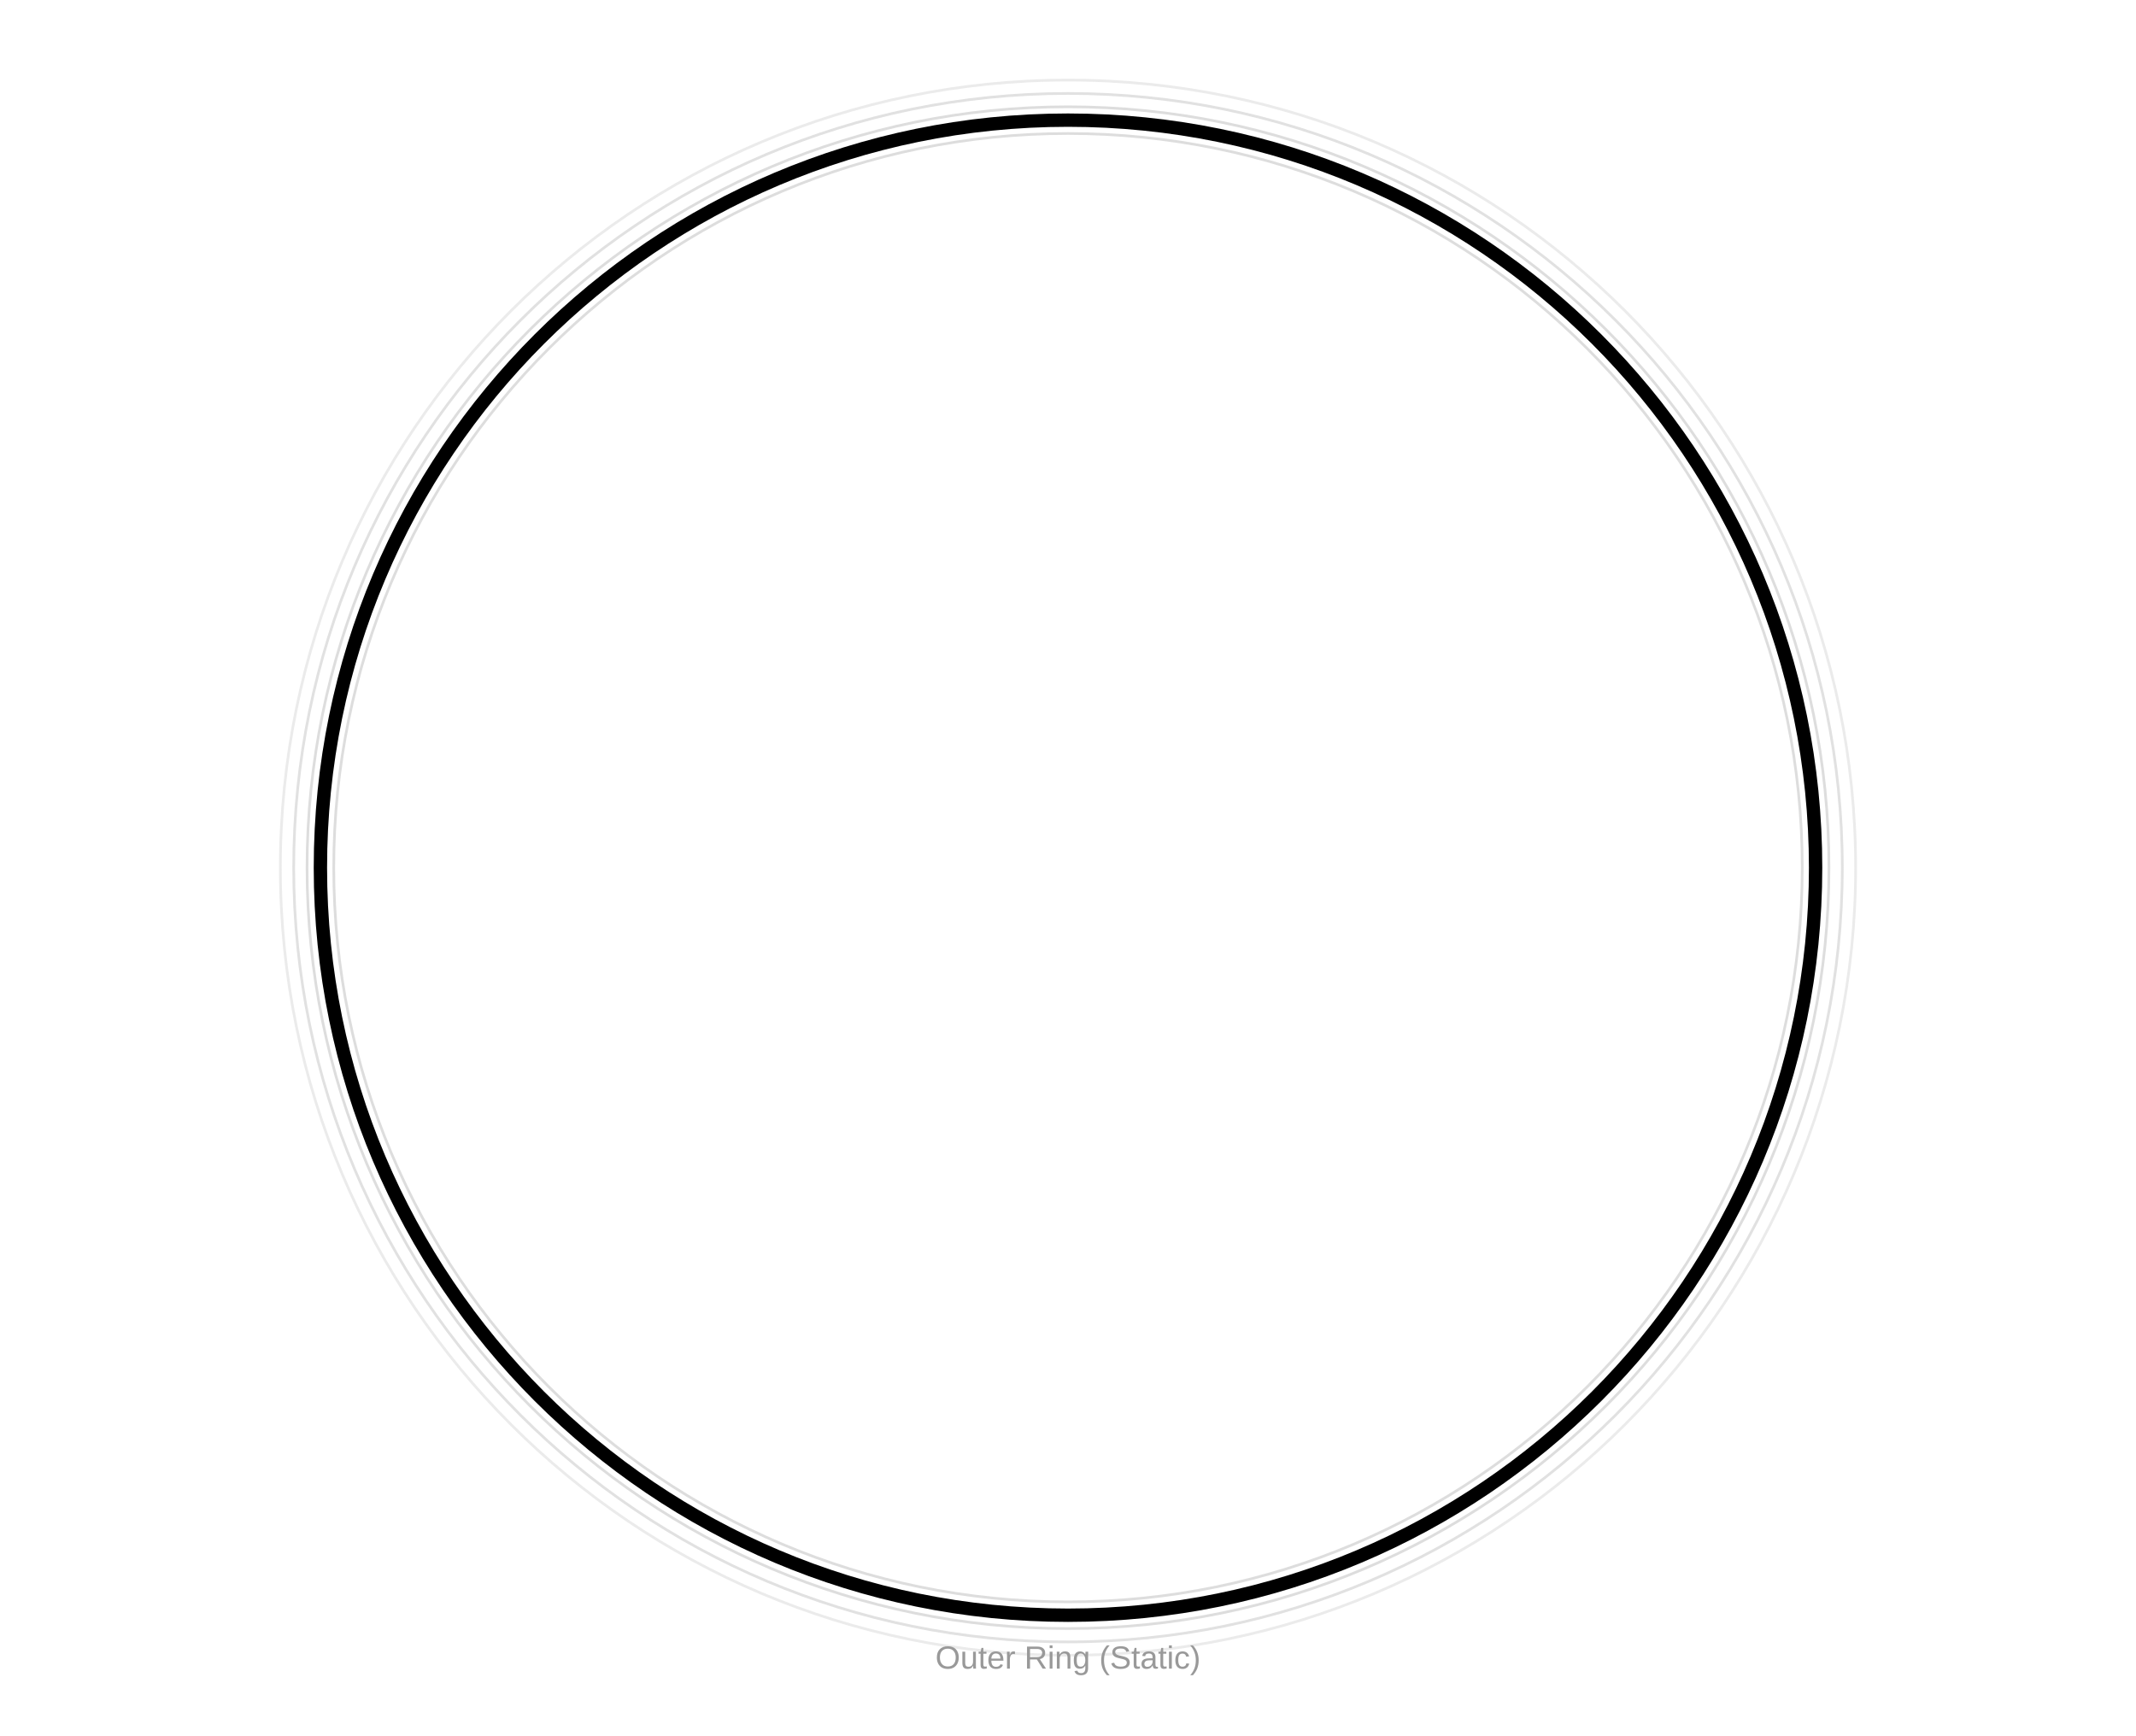
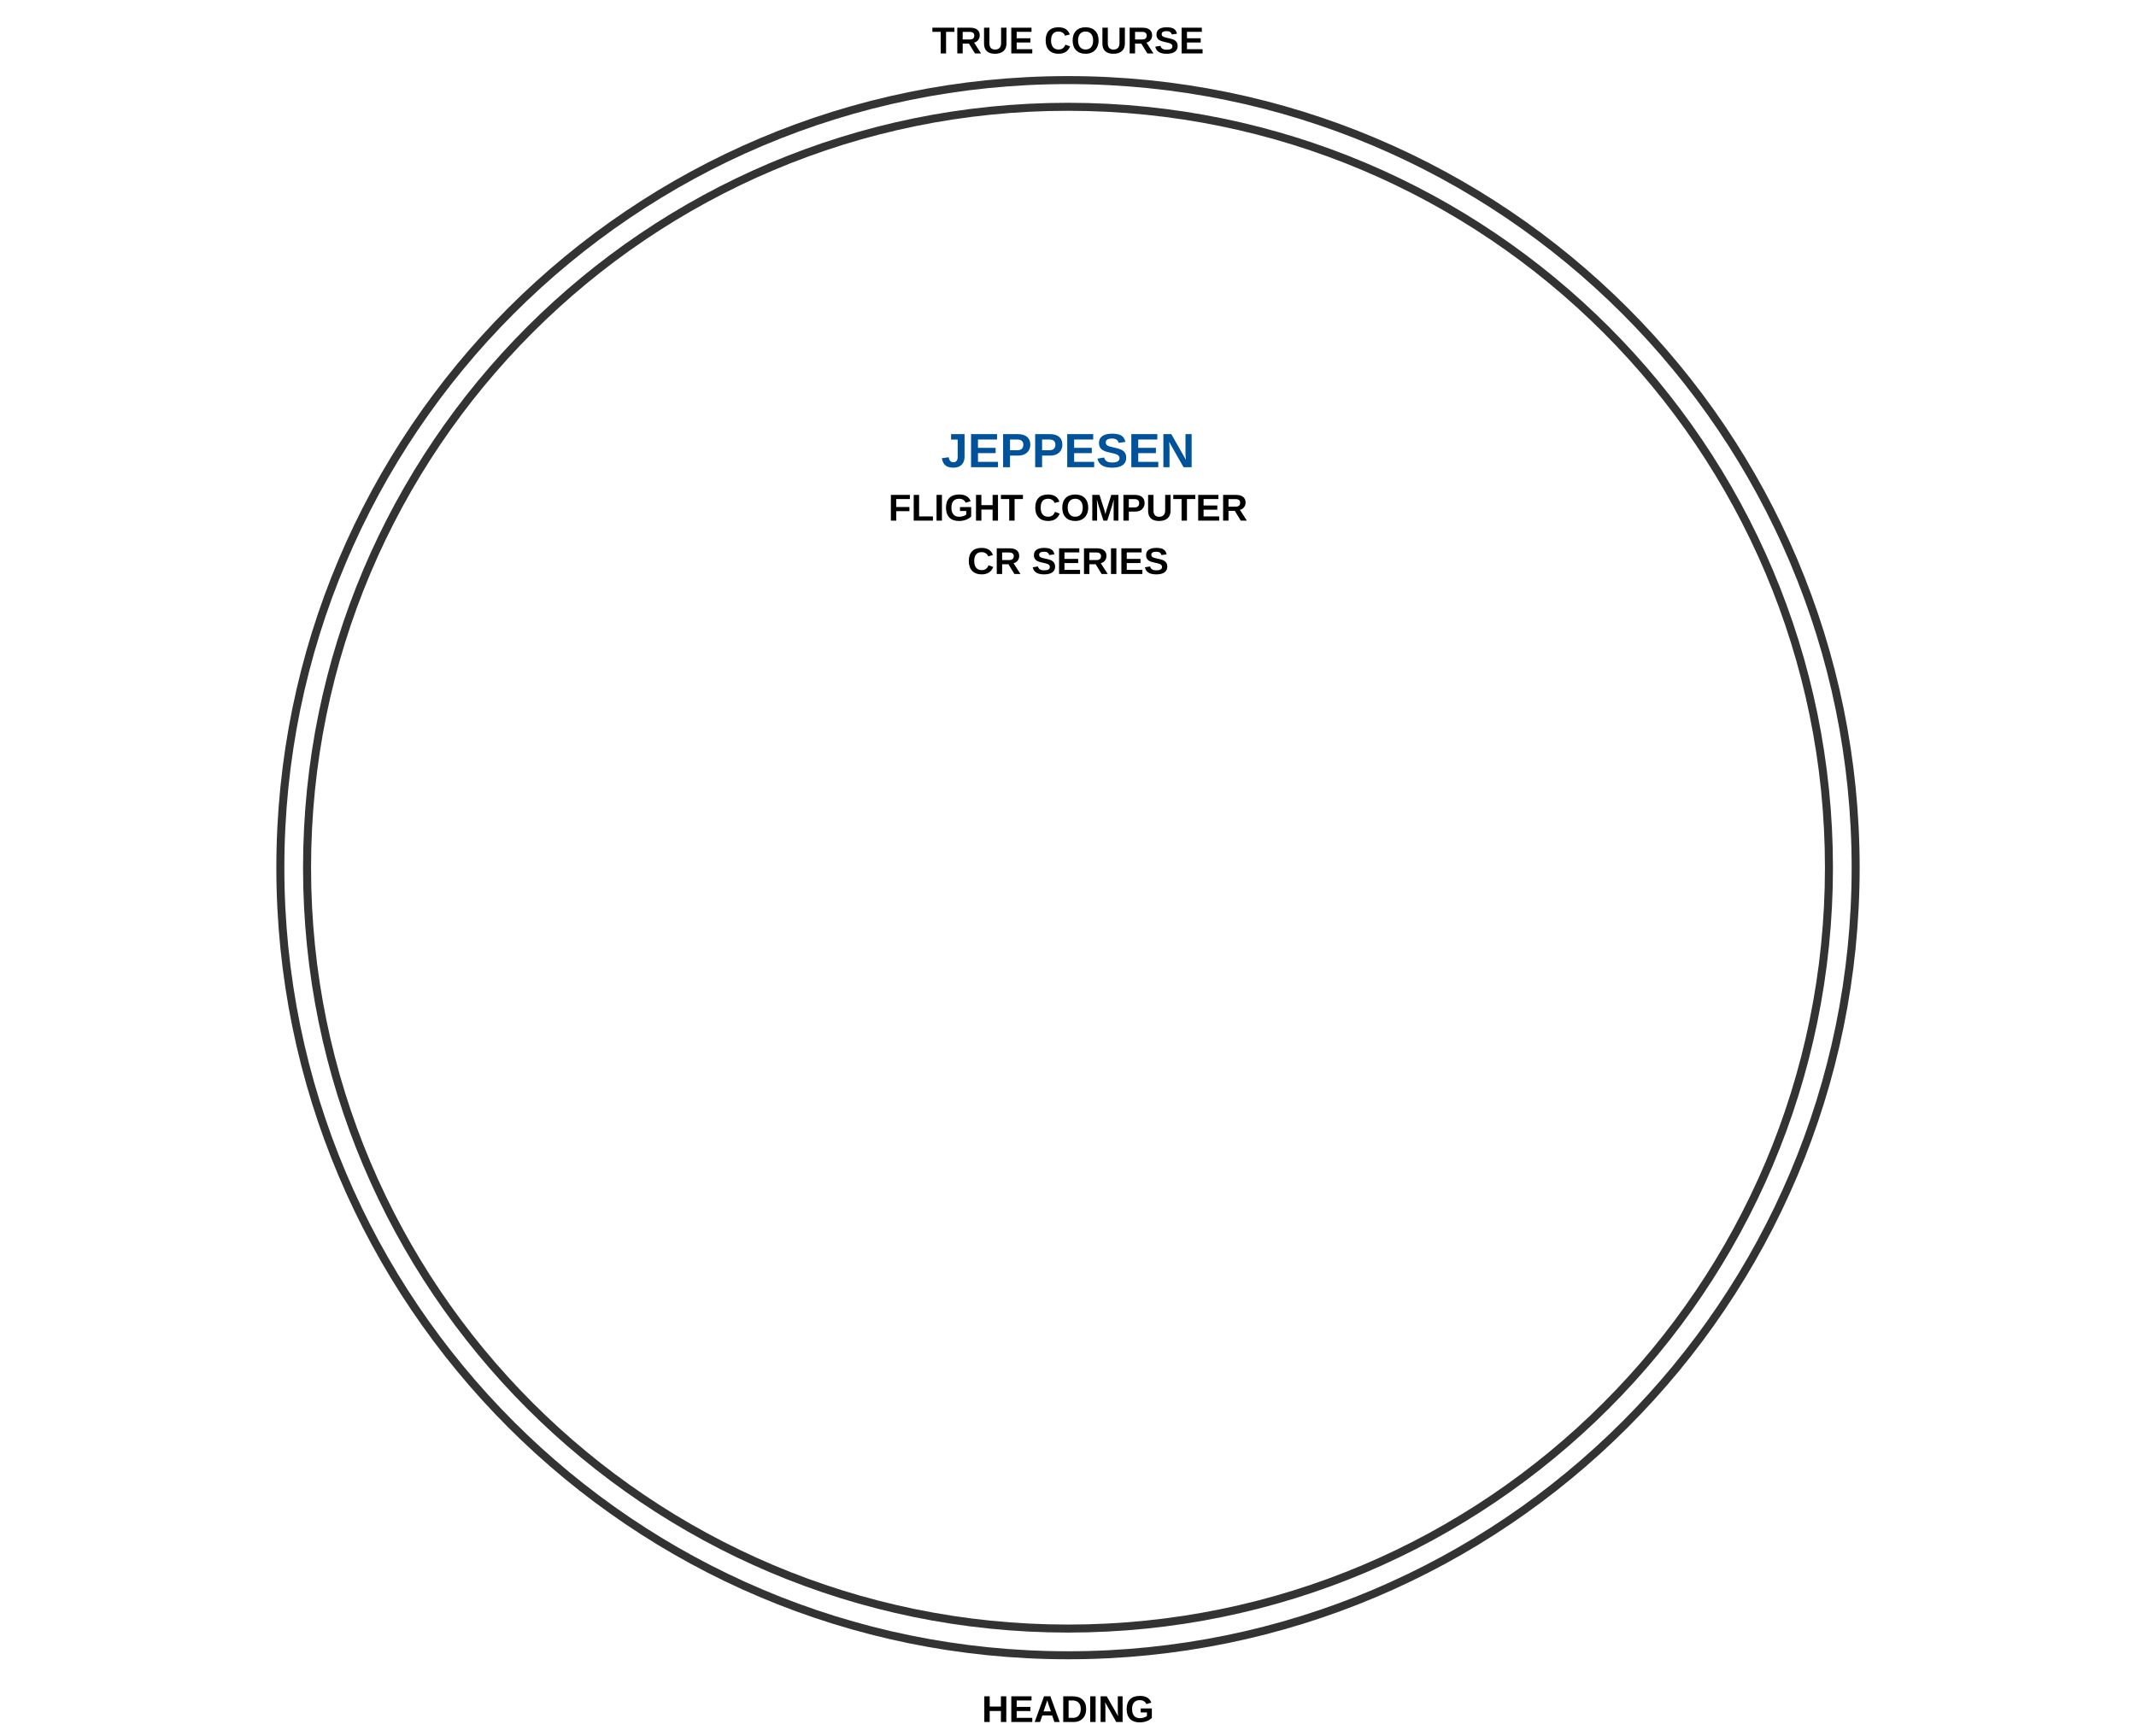
- <svg xmlns="http://www.w3.org/2000/svg" width="800" height="650">
-   <style>text { font-family: Arial, sans-serif; }</style>
-   <circle cx="400" cy="325" r="280" fill="none" stroke="#000" stroke-width="5" />
-   <circle cx="400" cy="325" r="275" fill="none" stroke="#ddd" stroke-width="1" />
-   <circle cx="400" cy="325" r="285" fill="none" stroke="#ddd" stroke-width="1" />
-   <circle cx="400" cy="325" r="290" fill="none" stroke="#999" stroke-width="1" opacity="0.3" />
-   <circle cx="400" cy="325" r="295" fill="none" stroke="#999" stroke-width="1" opacity="0.2" />
-   <text x="400" y="625" text-anchor="middle" fill="#999" font-size="12">Outer Ring (Static)</text>
+ <svg xmlns="http://www.w3.org/2000/svg" viewBox="0 0 800 650" width="800" height="650">
+   <defs>
+     <style>
+       .frame { fill: none; stroke: #333; stroke-width: 3; }
+       .outer-text { font-family: Arial, sans-serif; font-size: 14px; fill: #000; font-weight: bold; }
+       .brand { font-family: Arial, sans-serif; font-size: 18px; fill: #00529B; font-weight: bold; }
+     </style>
+   </defs>
+   <g transform="translate(400, 325)">
+     <circle class="frame" r="295" />
+     <circle class="frame" r="285" stroke-width="1" />
+     <text class="outer-text" x="0" y="-305" text-anchor="middle">TRUE COURSE</text>
+     <text class="outer-text" x="0" y="320" text-anchor="middle">HEADING</text>
+     <text class="brand" x="0" y="-150" text-anchor="middle">JEPPESEN</text>
+     <text class="outer-text" x="0" y="-130" text-anchor="middle">FLIGHT COMPUTER</text>
+     <text class="outer-text" x="0" y="-110" text-anchor="middle" font-size="10">CR SERIES</text>
+   </g>
</svg>
